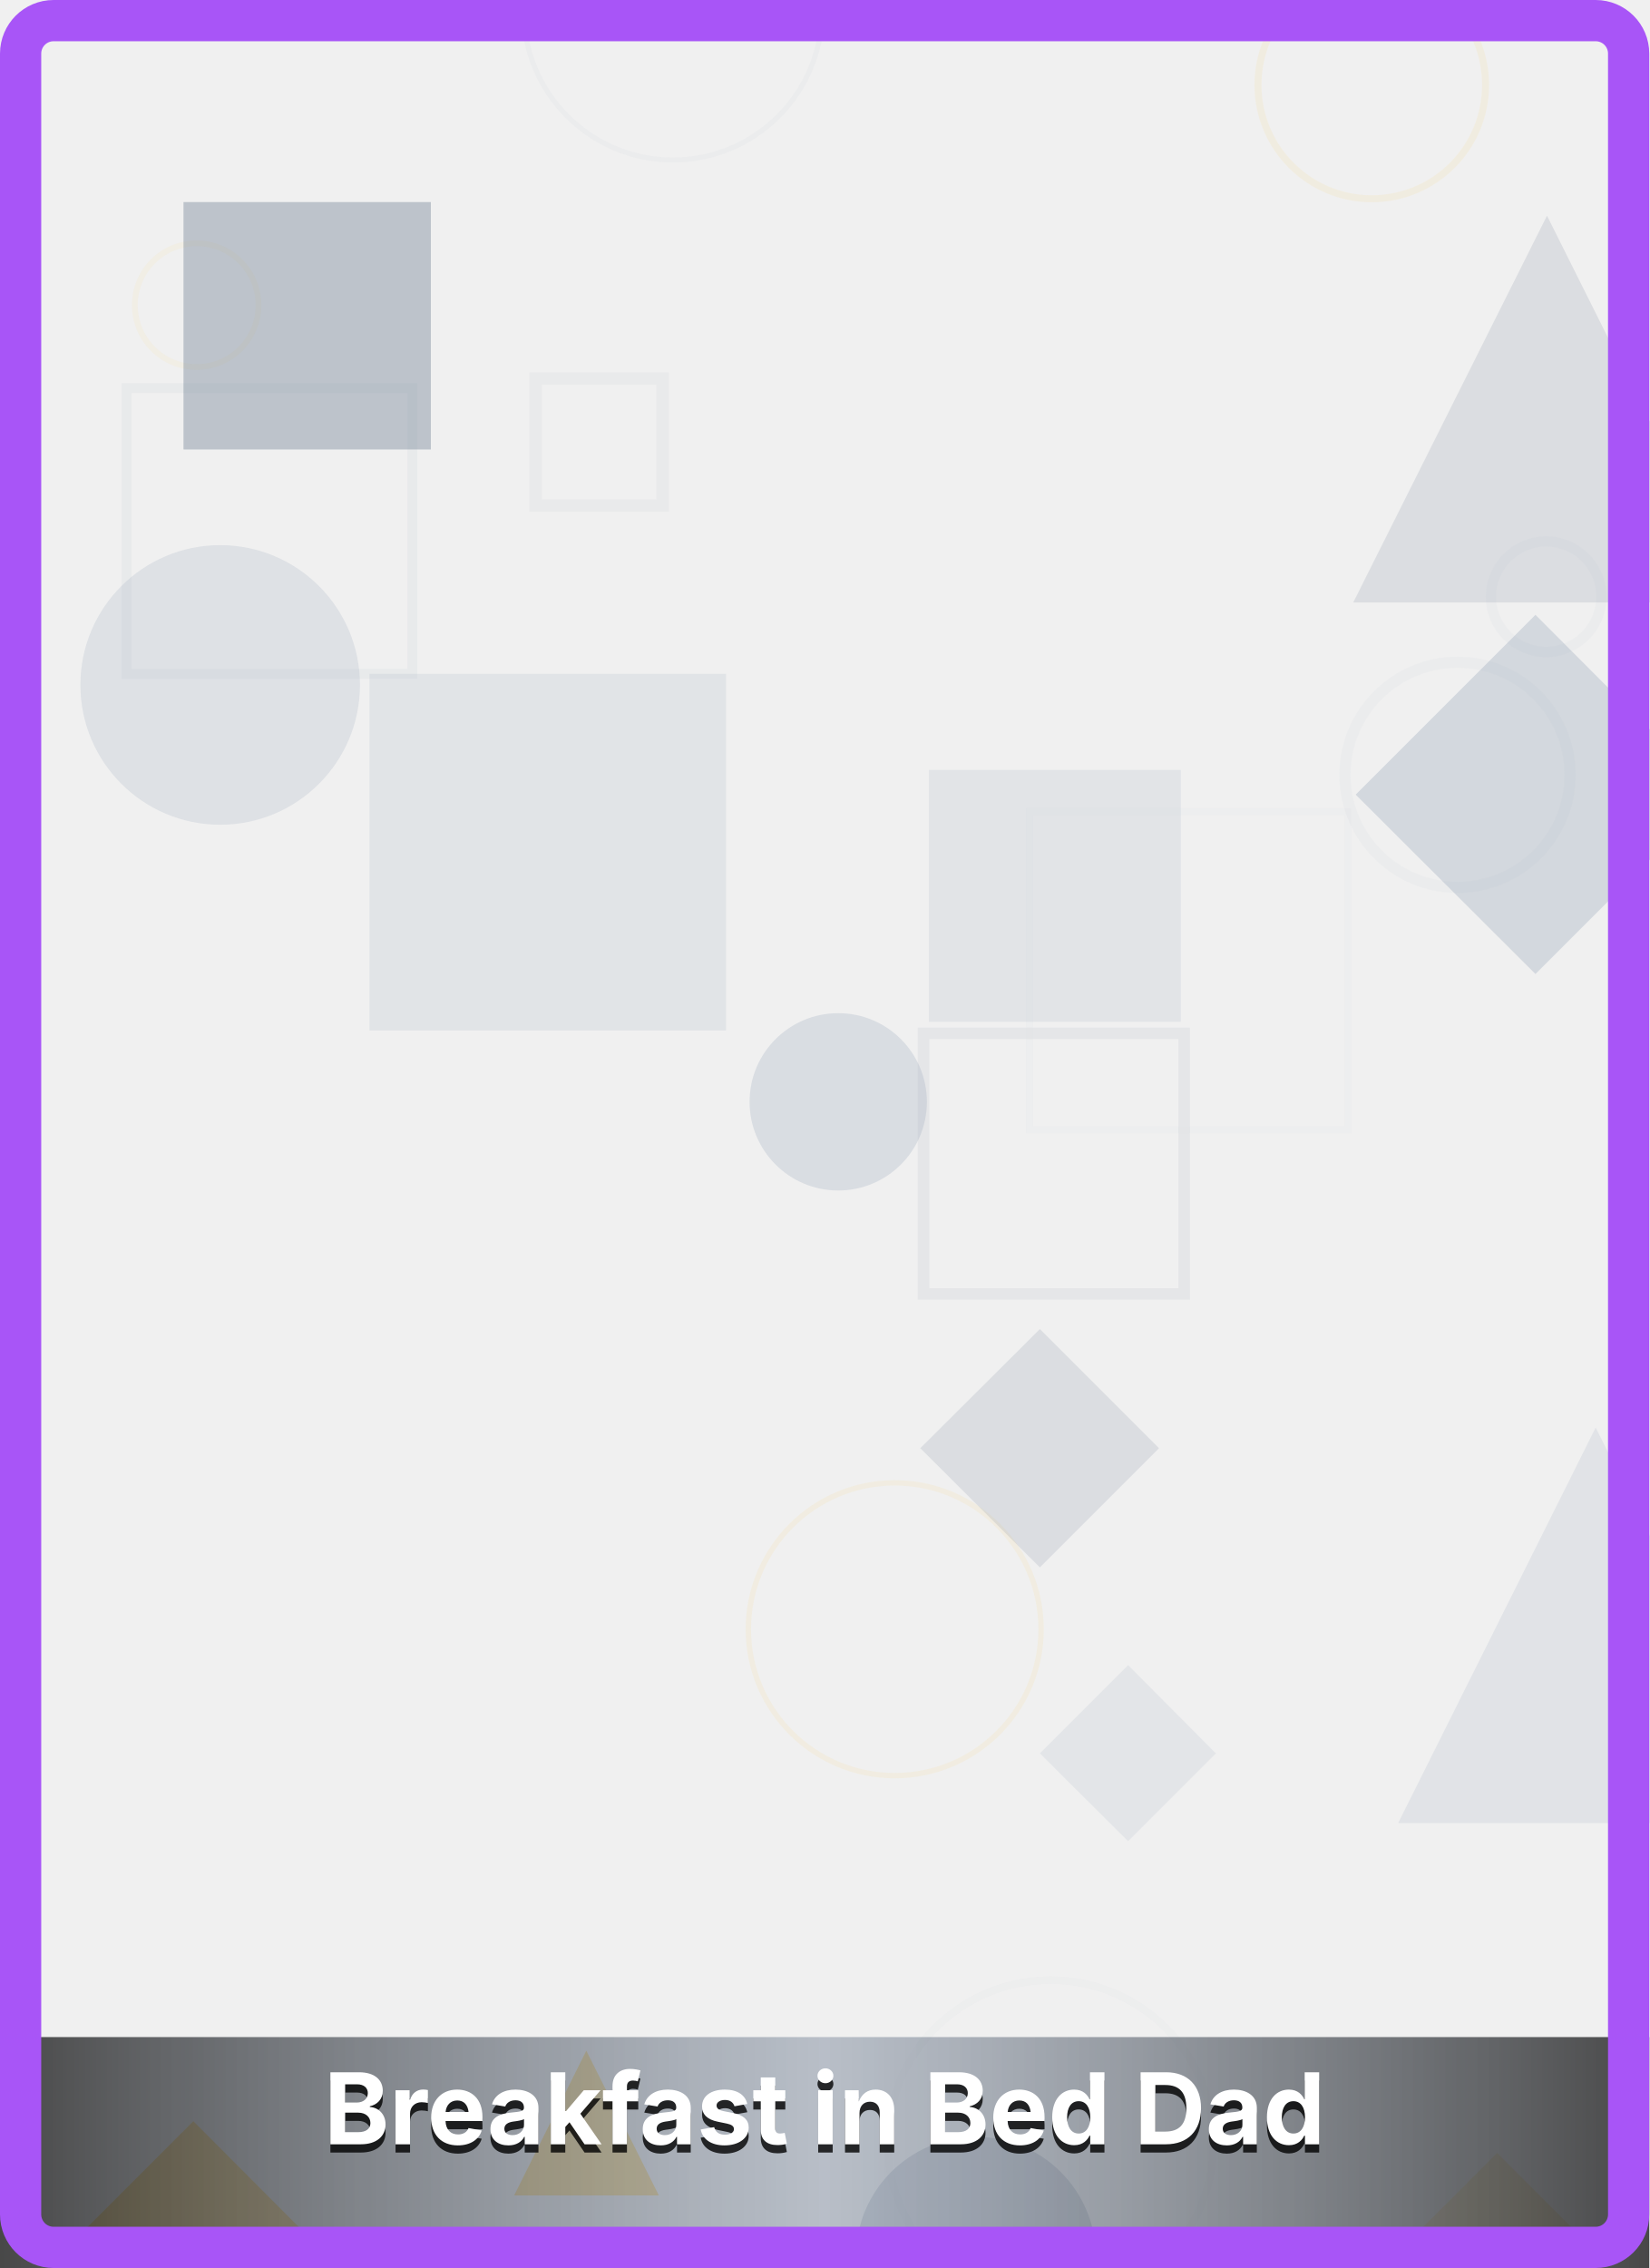
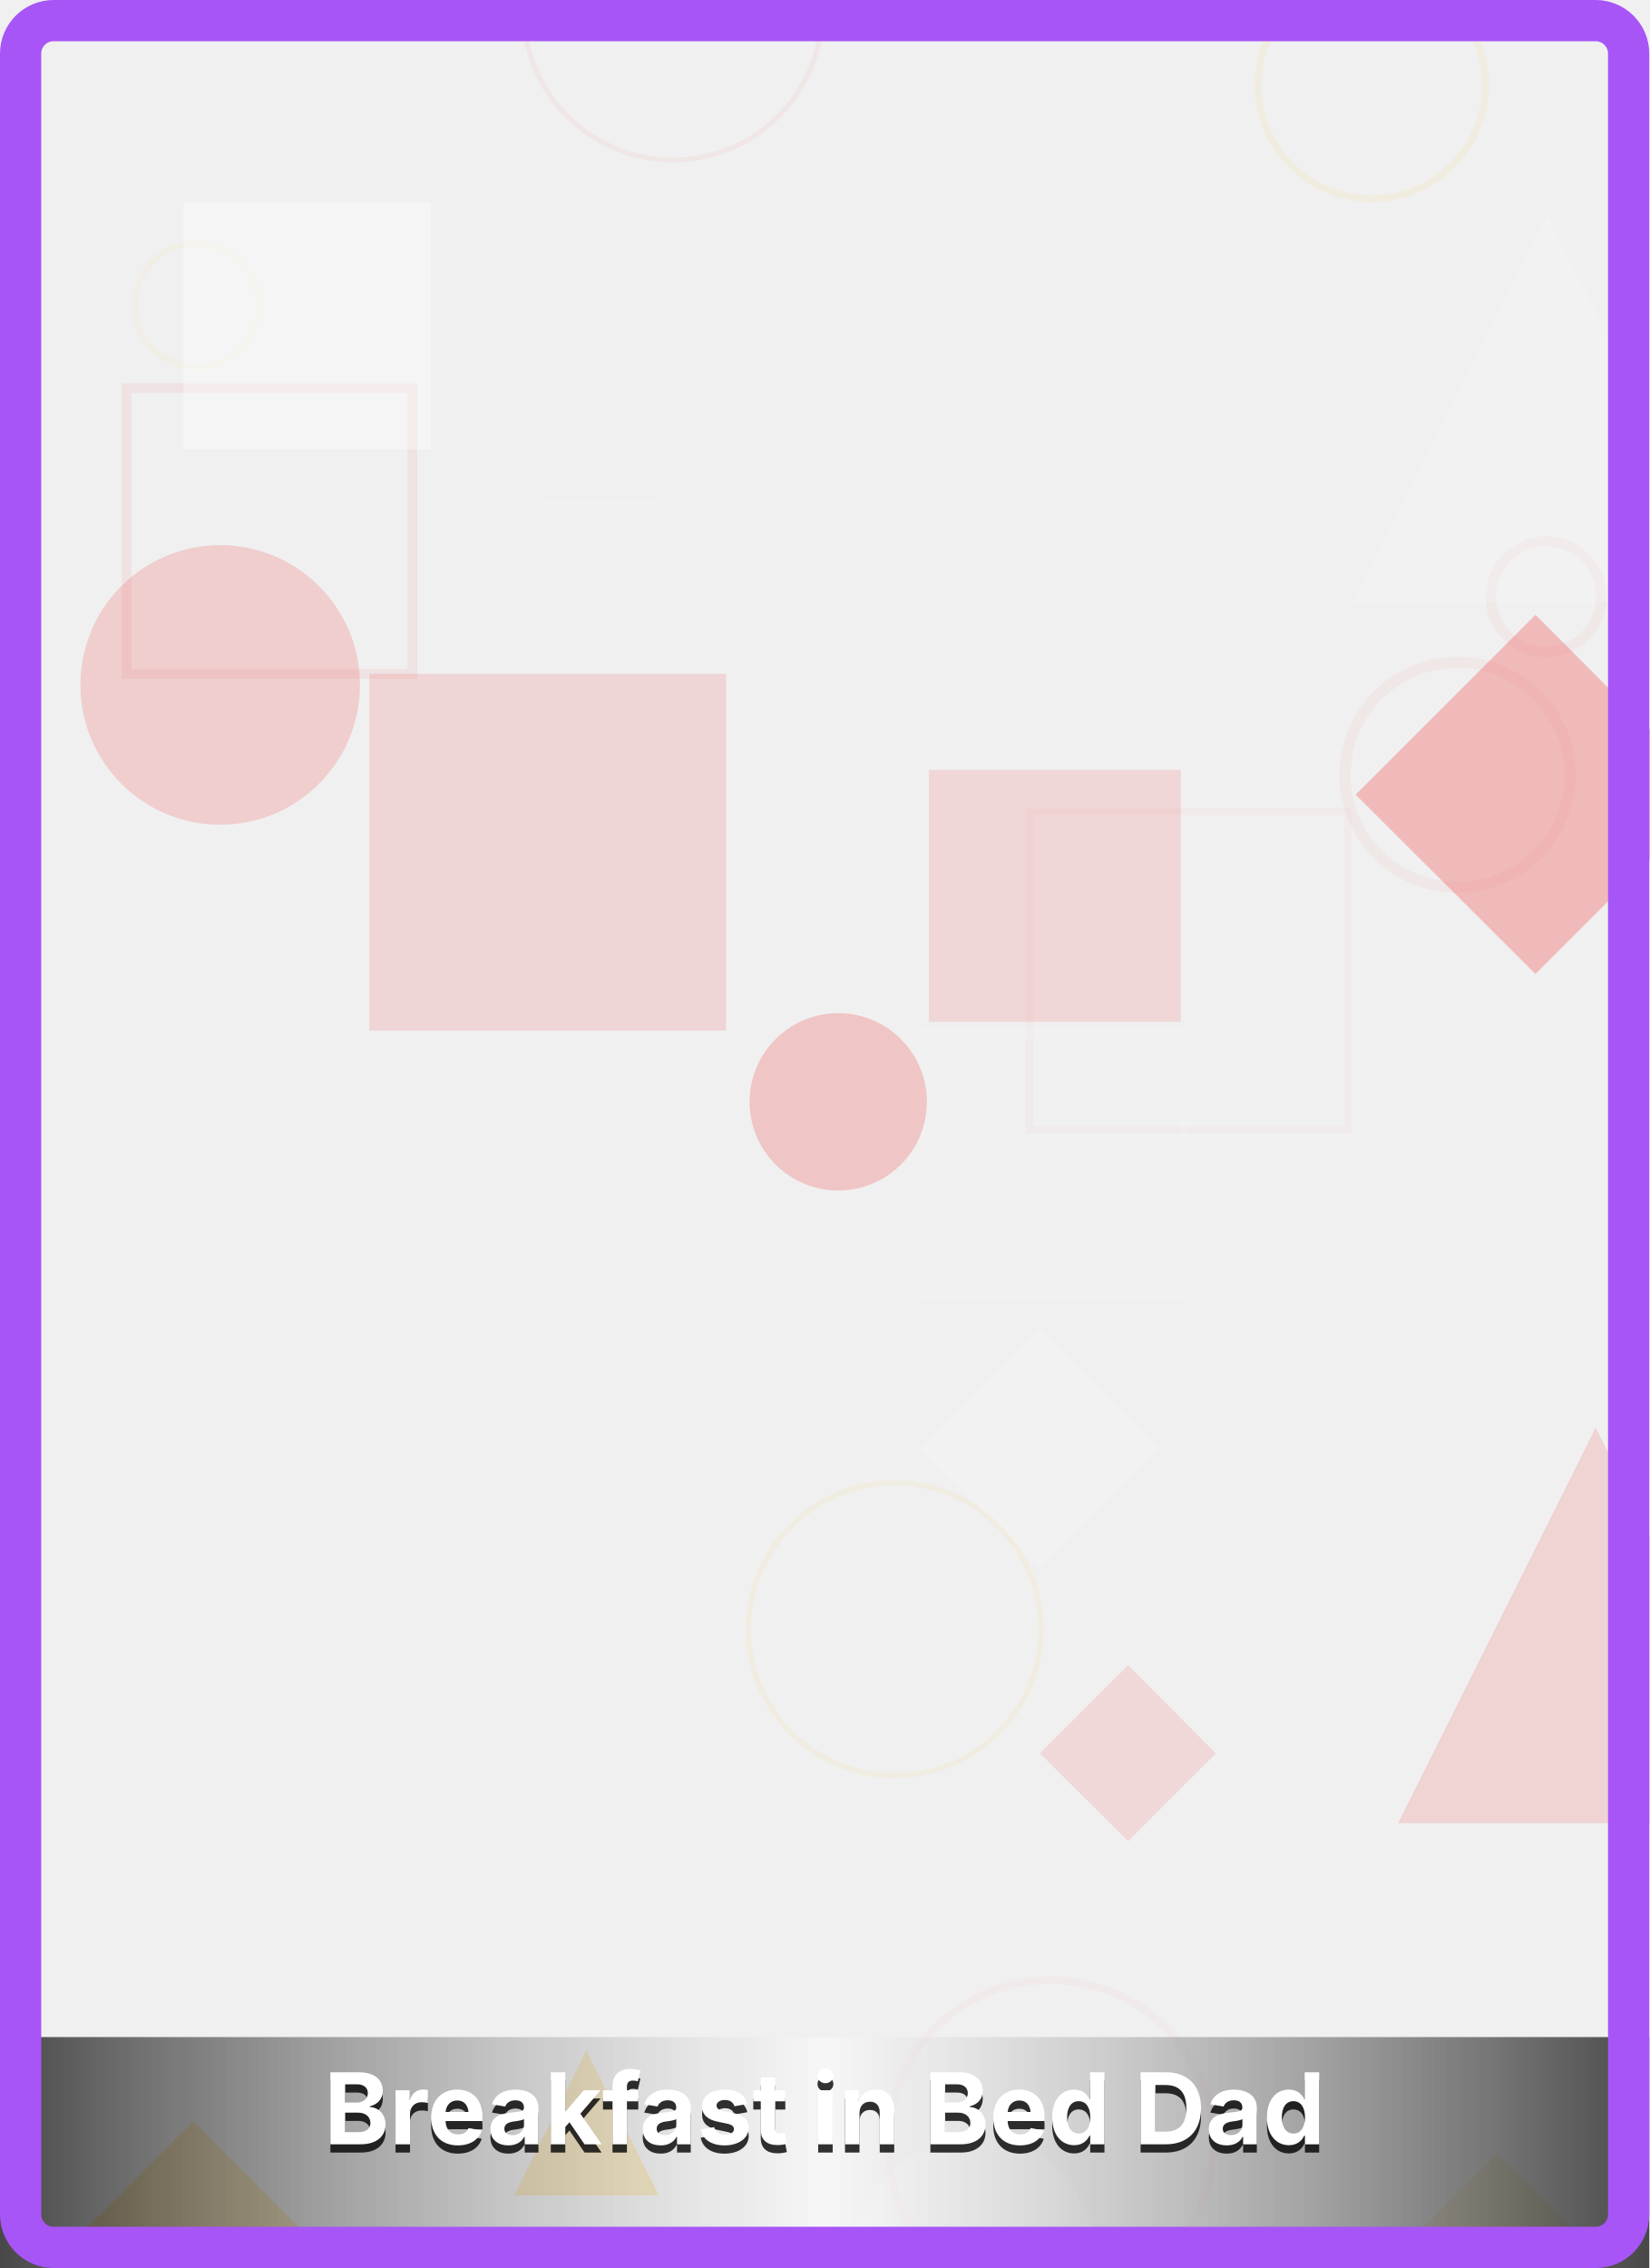
<svg xmlns="http://www.w3.org/2000/svg" viewBox="0 0 400 550" width="400" height="550">
  <defs>
    <linearGradient id="bg-gradient-fd_002" x1="0%" y1="0%" x2="100%" y2="100%">
-       <stop offset="0%" style="stop-color:#64748b;stop-opacity:0.26" />
-       <stop offset="50%" style="stop-color:#94a3b8;stop-opacity:0.4" />
-       <stop offset="100%" style="stop-color:#64748b;stop-opacity:0.26" />
+       <stop offset="0%" style="stop-color:#ffffff;stop-opacity:0.26" />
+       <stop offset="50%" style="stop-color:#ef4444;stop-opacity:0.4" />
+       <stop offset="100%" style="stop-color:#ffffff;stop-opacity:0.26" />
    </linearGradient>
    <filter id="shadow-fd_002">
      <feDropShadow dx="0" dy="2" stdDeviation="3" flood-opacity="0.8" />
    </filter>
  </defs>
  <rect width="400" height="550" fill="url(#bg-gradient-0.7517114093061537)" />
  <g opacity="0.3">
-     <circle cx="163.2" cy="2.6" r="36.2" fill="none" stroke="#94a3b8" stroke-width="1.2" opacity="0.20" />
-     <circle cx="254.8" cy="519.7" r="39.5" fill="none" stroke="#94a3b8" stroke-width="1.8" opacity="0.14" />
-     <rect x="30.7" y="94.1" width="69.3" height="69.3" fill="none" stroke="#94a3b8" stroke-width="2.4" opacity="0.26" />
+     <circle cx="163.2" cy="2.6" r="36.2" fill="none" stroke="#ef4444" stroke-width="1.2" opacity="0.20" />
+     <circle cx="254.8" cy="519.7" r="39.5" fill="none" stroke="#ef4444" stroke-width="1.8" opacity="0.14" />
+     <rect x="30.7" y="94.1" width="69.3" height="69.3" fill="none" stroke="#ef4444" stroke-width="2.4" opacity="0.26" />
    <circle cx="217.0" cy="395.1" r="35.5" fill="none" stroke="#fbbf24" stroke-width="1.3" opacity="0.25" />
-     <circle cx="375.0" cy="144.7" r="13.4" fill="none" stroke="#94a3b8" stroke-width="2.5" opacity="0.18" />
+     <circle cx="375.0" cy="144.7" r="13.4" fill="none" stroke="#ef4444" stroke-width="2.5" opacity="0.18" />
    <circle cx="47.7" cy="74.0" r="15.0" fill="none" stroke="#fbbf24" stroke-width="1.4" opacity="0.19" />
-     <rect x="249.7" y="196.8" width="77.2" height="77.2" fill="none" stroke="#94a3b8" stroke-width="1.7" opacity="0.12" />
-     <circle cx="353.5" cy="187.9" r="27.3" fill="none" stroke="#94a3b8" stroke-width="2.7" opacity="0.18" />
-     <rect x="224.0" y="250.6" width="63.2" height="63.2" fill="none" stroke="#64748b" stroke-width="2.8" opacity="0.26" />
+     <rect x="249.7" y="196.8" width="77.2" height="77.2" fill="none" stroke="#ef4444" stroke-width="1.7" opacity="0.12" />
+     <circle cx="353.5" cy="187.9" r="27.3" fill="none" stroke="#ef4444" stroke-width="2.7" opacity="0.18" />
+     <rect x="224.0" y="250.6" width="63.2" height="63.2" fill="none" stroke="#ffffff" stroke-width="2.8" opacity="0.26" />
    <circle cx="332.7" cy="20.6" r="27.6" fill="none" stroke="#fbbf24" stroke-width="1.7" opacity="0.26" />
-     <rect x="129.9" y="91.8" width="30.8" height="30.8" fill="none" stroke="#64748b" stroke-width="3.0" opacity="0.17" />
+     <rect x="129.9" y="91.8" width="30.8" height="30.8" fill="none" stroke="#ffffff" stroke-width="3.0" opacity="0.17" />
  </g>
-   <rect x="89.6" y="163.4" width="86.5" height="86.5" fill="#94a3b8" opacity="0.16" />
-   <polygon points="372.4,149.1 415.9,192.7 372.4,236.2 328.8,192.7" fill="#94a3b8" opacity="0.32" />
-   <circle cx="203.3" cy="267.2" r="21.5" fill="#94a3b8" opacity="0.25" />
-   <polygon points="375.2,52.3 422.1,146.1 328.2,146.1" fill="#64748b" opacity="0.15" />
-   <circle cx="53.4" cy="166.1" r="33.9" fill="#94a3b8" opacity="0.20" />
+   <rect x="89.6" y="163.4" width="86.5" height="86.5" fill="#ef4444" opacity="0.16" />
+   <polygon points="372.4,149.1 415.9,192.7 372.4,236.2 328.8,192.7" fill="#ef4444" opacity="0.32" />
+   <circle cx="203.3" cy="267.2" r="21.5" fill="#ef4444" opacity="0.25" />
+   <polygon points="375.2,52.3 422.1,146.1 328.2,146.1" fill="#ffffff" opacity="0.15" />
+   <circle cx="53.4" cy="166.1" r="33.9" fill="#ef4444" opacity="0.20" />
  <polygon points="46.9,514.4 77.1,544.7 46.9,574.9 16.6,544.7" fill="#fbbf24" opacity="0.34" />
-   <circle cx="236.7" cy="547.3" r="29.1" fill="#64748b" opacity="0.20" />
+   <circle cx="236.7" cy="547.3" r="29.1" fill="#ffffff" opacity="0.20" />
  <polygon points="363.1,522.1 386.7,545.7 363.1,569.3 339.5,545.7" fill="#fbbf24" opacity="0.15" />
  <polygon points="142.2,497.3 159.8,532.4 124.7,532.4" fill="#fbbf24" opacity="0.36" />
-   <polygon points="273.6,403.8 294.9,425.2 273.6,446.5 252.2,425.2" fill="#94a3b8" opacity="0.14" />
-   <polygon points="252.2,322.3 281.1,351.2 252.2,380.1 223.2,351.2" fill="#64748b" opacity="0.15" />
-   <rect x="44.5" y="49.0" width="60.0" height="60.0" fill="#64748b" opacity="0.36" />
-   <polygon points="387.0,346.2 435.0,442.1 339.1,442.1" fill="#94a3b8" opacity="0.17" />
-   <rect x="225.3" y="186.7" width="61.1" height="61.1" fill="#94a3b8" opacity="0.15" />
+   <polygon points="273.6,403.8 294.9,425.2 273.6,446.5 252.2,425.2" fill="#ef4444" opacity="0.14" />
+   <polygon points="252.2,322.3 281.1,351.2 252.2,380.1 223.2,351.2" fill="#ffffff" opacity="0.15" />
+   <rect x="44.5" y="49.0" width="60.0" height="60.0" fill="#ffffff" opacity="0.36" />
+   <polygon points="387.0,346.2 435.0,442.1 339.1,442.1" fill="#ef4444" opacity="0.17" />
+   <rect x="225.3" y="186.7" width="61.1" height="61.1" fill="#ef4444" opacity="0.15" />
  <defs>
    <linearGradient id="text-bg-20" x1="0%" y1="0%" x2="100%" y2="0%">
      <stop offset="0%" style="stop-color:#000000;stop-opacity:0.7" />
-       <stop offset="50%" style="stop-color:#64748b;stop-opacity:0.4" />
+       <stop offset="50%" style="stop-color:#ffffff;stop-opacity:0.4" />
      <stop offset="100%" style="stop-color:#000000;stop-opacity:0.7" />
    </linearGradient>
  </defs>
  <rect x="0" y="494" width="400" height="56" fill="url(#text-bg-20)" />
  <text x="200" y="522" font-family="system-ui, -apple-system, sans-serif" font-size="24" font-weight="bold" text-anchor="middle" fill="#000000" opacity="0.8">Breakfast in Bed Dad</text>
  <text x="200" y="520" font-family="system-ui, -apple-system, sans-serif" font-size="24" font-weight="bold" text-anchor="middle" fill="#ffffff">Breakfast in Bed Dad</text>
  <rect x="5" y="5" width="390" height="540" fill="none" stroke="#a855f7" stroke-width="10" rx="8" ry="8" />
</svg>
